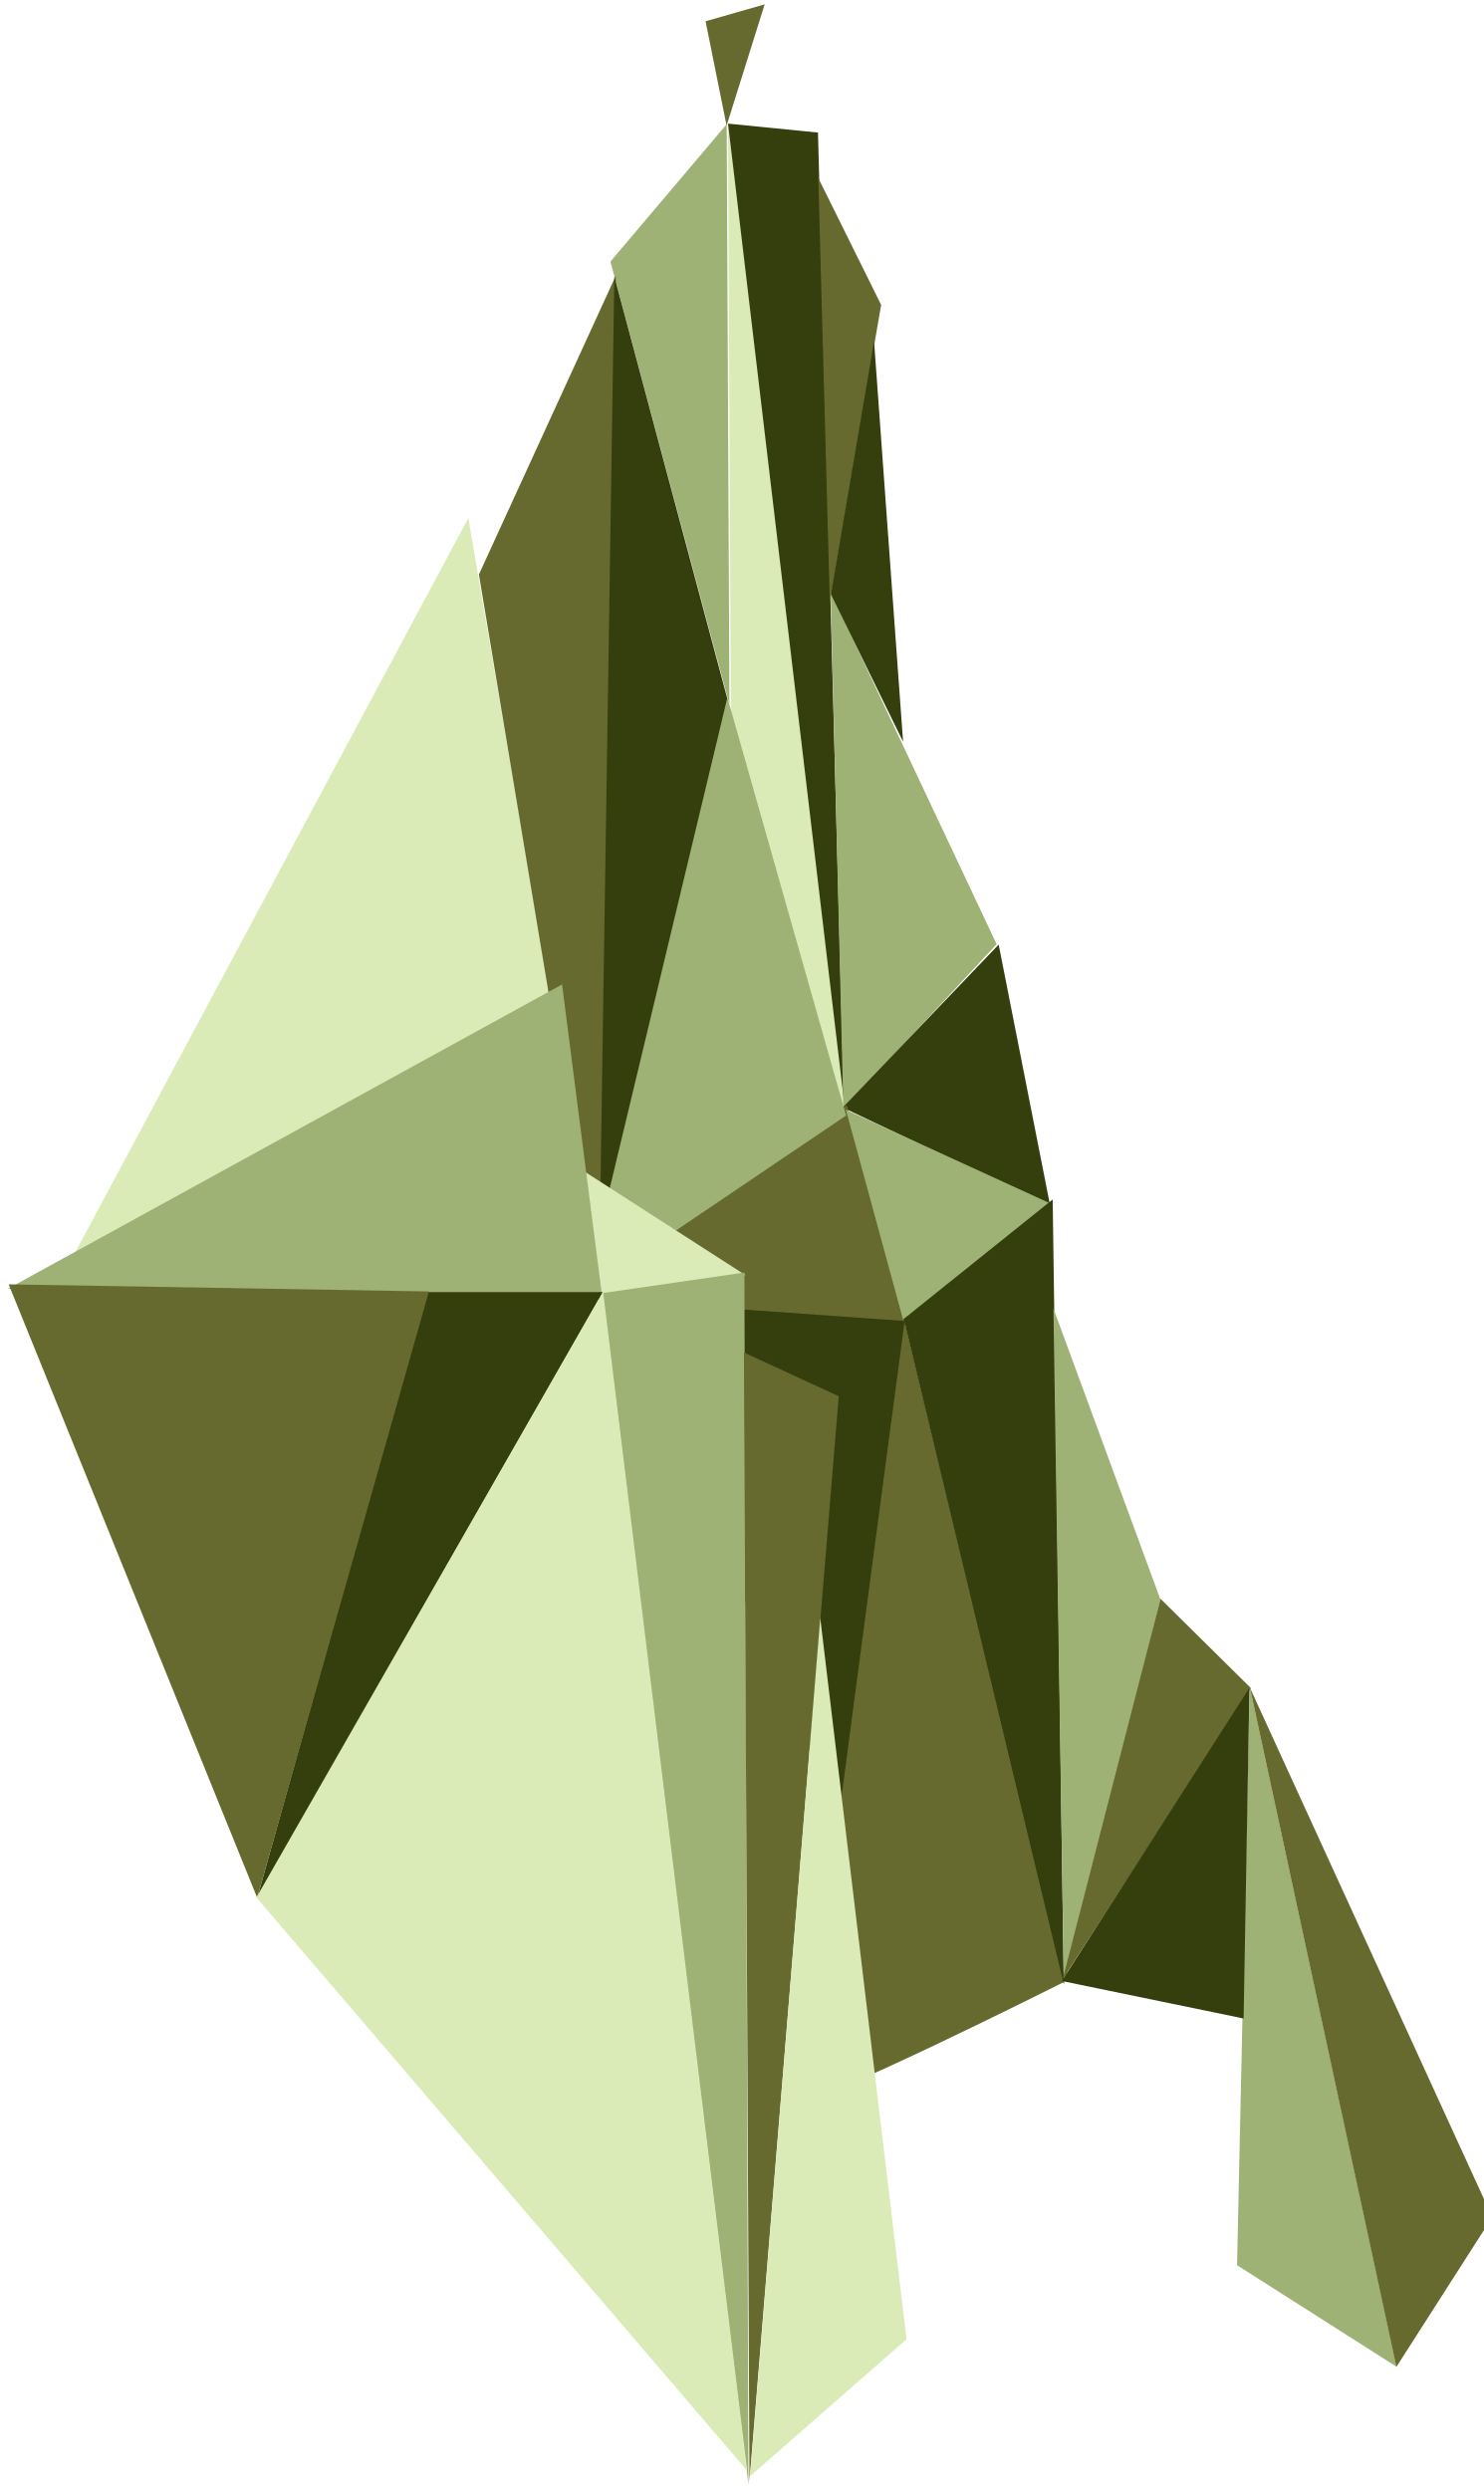
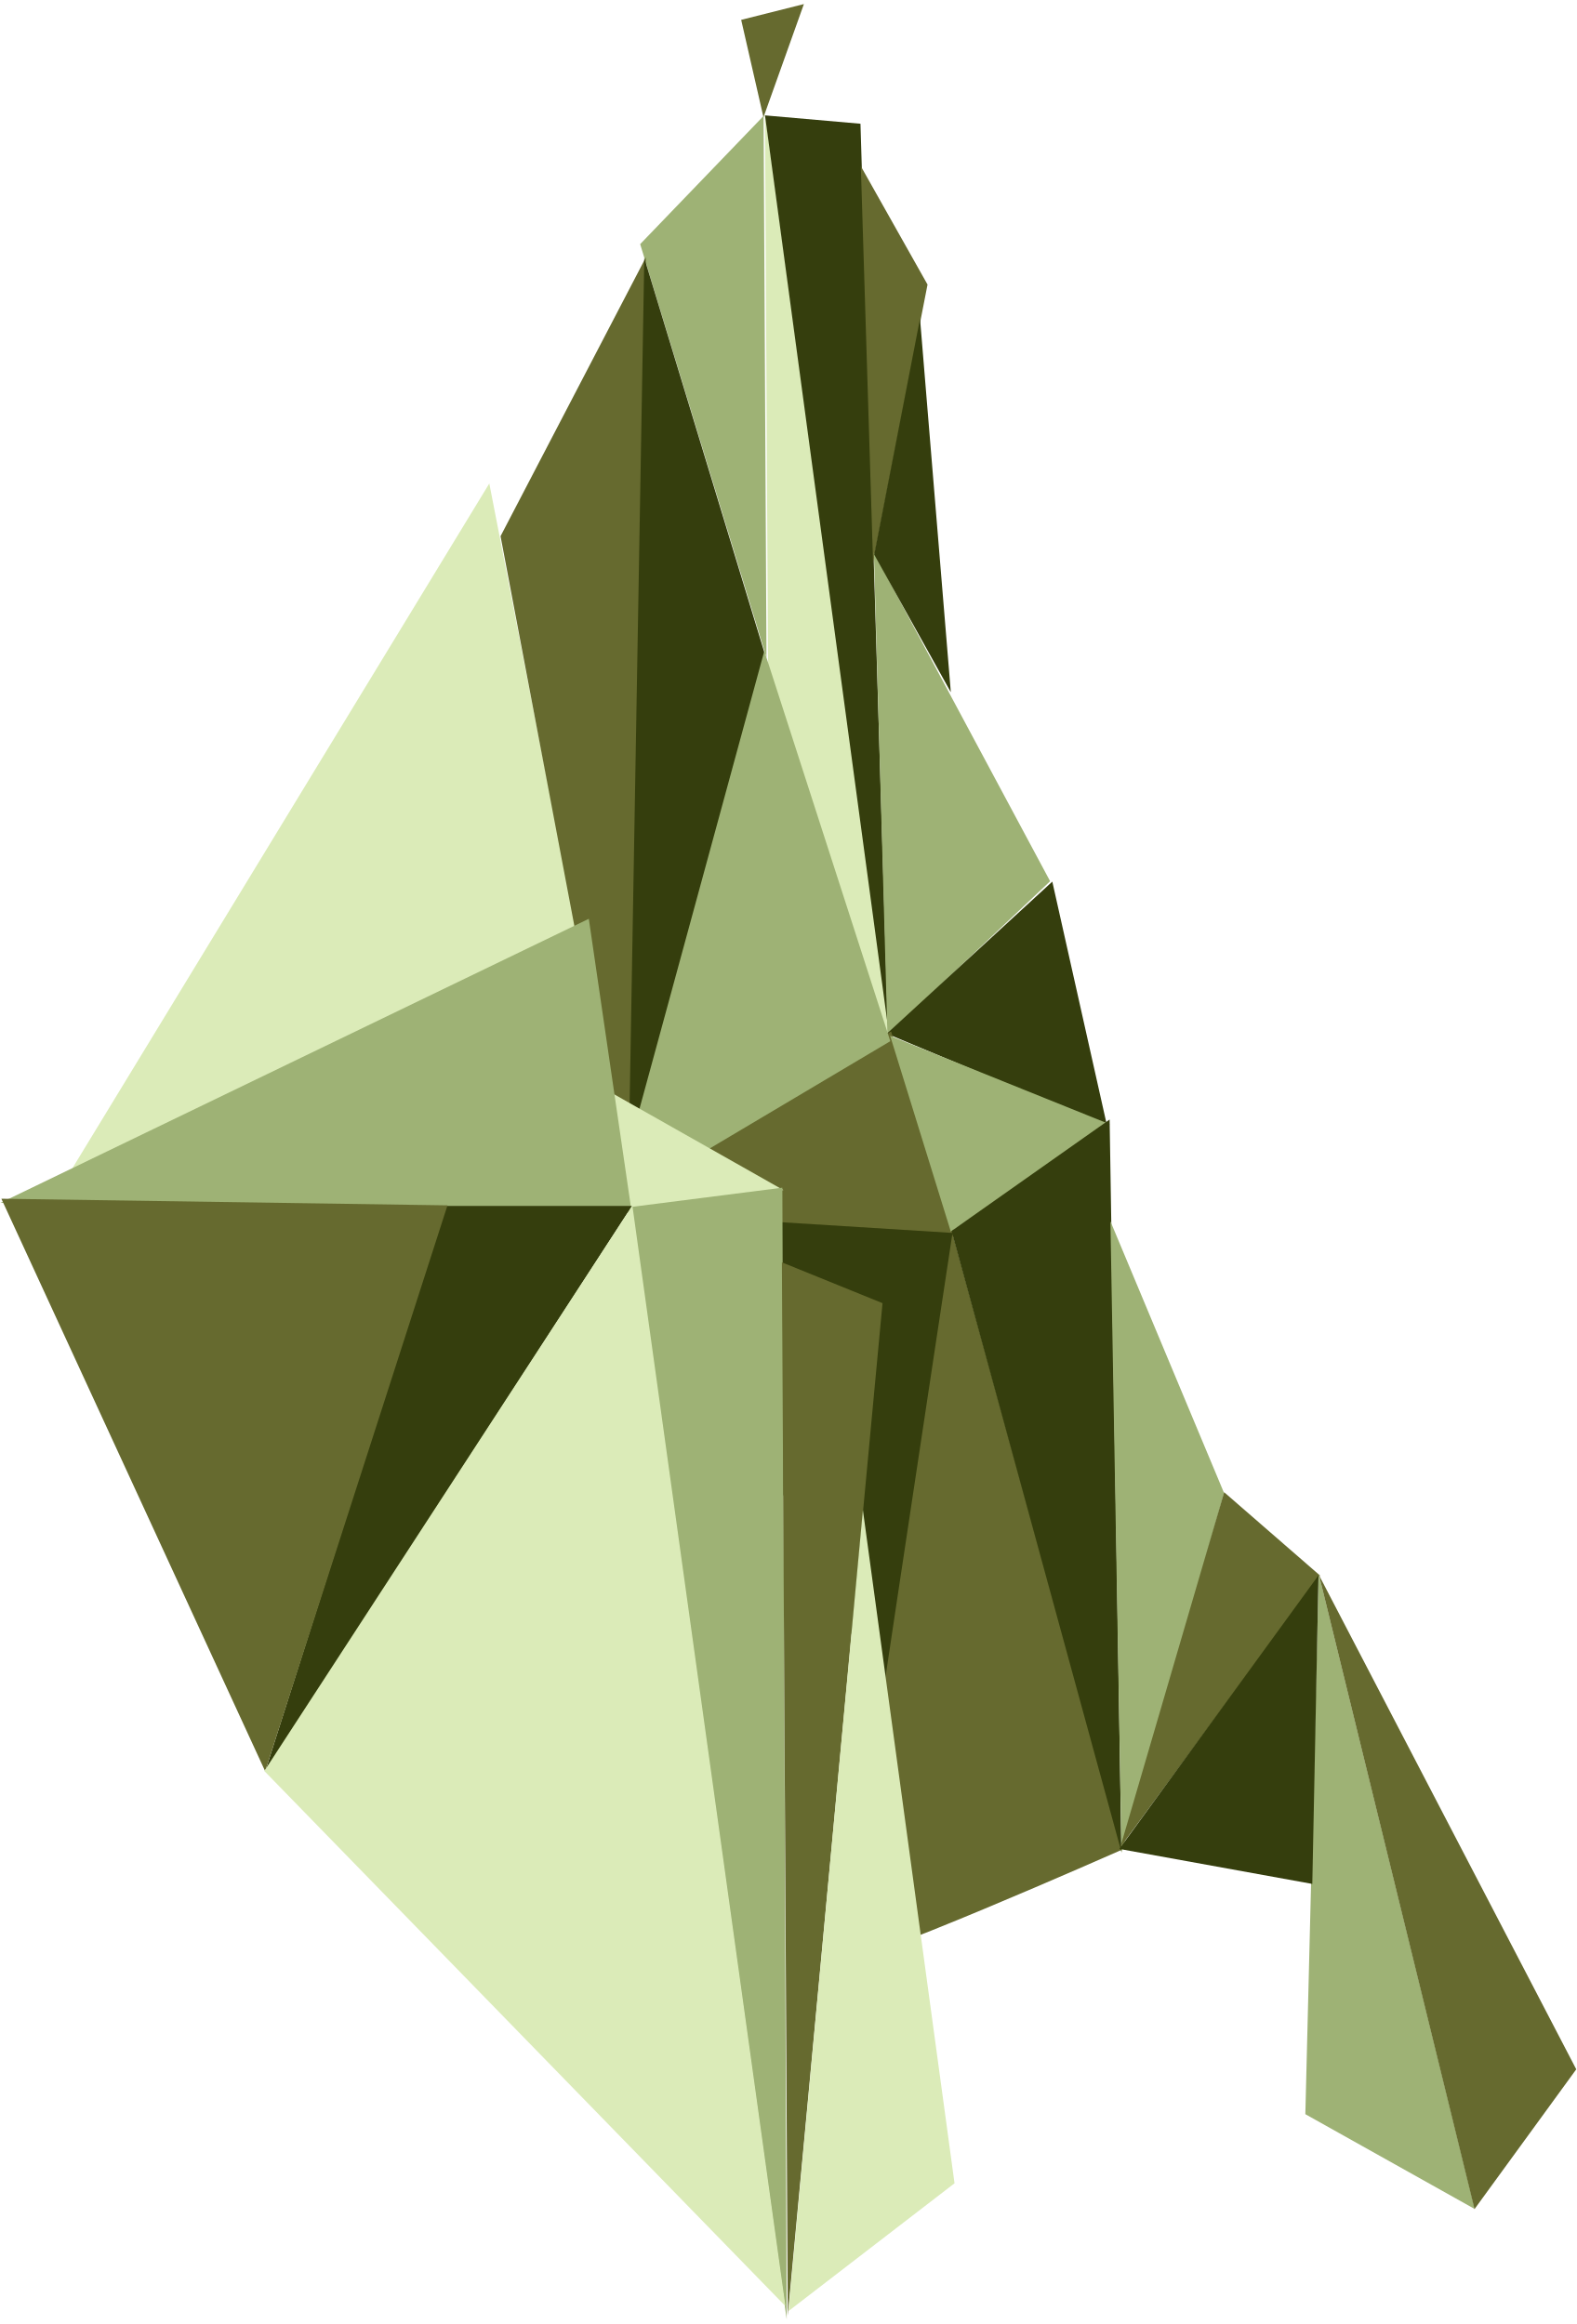
- <svg xmlns="http://www.w3.org/2000/svg" viewBox="0 0 174 292" version="1.1">
-   <polygon id="rock-30" fill="#666A2F" points="82.746 2.494 89.674 0.512 85.209 14.736" />
-   <polygon id="rock-29" fill="#9EB275" points="85.22 14.568 71.587 30.674 85.543 82.616" />
-   <polygon id="rock-28" fill="#DBEBB8" points="85.373 14.27 85.71 83.543 99.435 131.893" />
-   <polygon id="rock-27" fill="#353E0D" points="85.378 14.497 95.925 15.547 98.953 128.927" />
-   <polygon id="rock-26" fill="#666A2F" points="95.965 20.88 103.333 35.754 97.317 70.715" />
-   <polygon id="rock-25" fill="#9EB275" points="97.406 69.405 116.876 110.722 98.906 130.045" />
-   <polygon id="rock-24" fill="#353E0D" points="102.504 40.035 97.442 69.686 105.906 86.976" />
-   <polygon id="rock-23" fill="#353E0D" points="106.25 154.476 99.139 215.05 71.801 151.753" />
-   <polygon id="rock-22" fill="#353E0D" points="117.118 110.771 98.837 129.875 123.165 141.456" />
-   <polygon id="rock-21" fill="#666A2F" points="99.306 129.599 106.344 154.927 66.125 152.074" />
-   <polygon id="rock-20" fill="#9EB275" points="99.203 130.144 105.907 154.754 123.47 141.262" />
-   <polygon id="rock-19" fill="#DBEBB8" points="54.921 60.749 64.451 116.353 8.117 148.18" />
-   <path d="M106.087,154.946 L124.824,232.404 C124.824,232.404 94.149,247.827 94.149,246.096 C94.149,244.364 106.087,154.946 106.087,154.946 Z" id="rock-18" fill="#666A2F" />
-   <polygon id="rock-17" fill="#666A2F" points="72.22 32.328 56.163 67.37 70.29 152.192" />
-   <polygon id="rock-16" fill="#353E0D" points="72.042 32.414 70.246 150.302 85.387 82.273" />
-   <polygon id="rock-15" fill="#9EB275" points="85.304 81.792 99.222 130.818 68.588 151.516" />
-   <polygon id="rock-14" fill="#DBEBB8" points="70.091 152.022 87.416 149.529 68.424 137.308" />
-   <polygon id="rock-13" fill="#9EB275" points="0.903 151.143 65.914 115.443 70.599 151.918" />
-   <polygon id="rock-12" fill="#9EB275" points="70.659 151.64 87.777 291.425 87.295 149.227" />
-   <polygon id="rock-11" fill="#353E0D" points="70.696 151.522 50.049 151.522 30.152 222.609" />
-   <polygon id="rock-10" fill="#666A2F" points="50.301 151.448 30.159 222.543 1.016 150.614" />
-   <polygon id="rock-9" fill="#DBEBB8" points="70.724 151.455 30.066 222.517 87.631 289.75" />
-   <polygon id="rock-8" fill="#666A2F" points="87.244 158.608 98.361 163.737 87.892 290.929" />
-   <polygon id="rock-7" fill="#DBEBB8" points="87.97 290.379 106.315 274.321 96.193 189.734" />
-   <polygon id="rock-6" fill="#353E0D" points="105.988 154.664 123.45 140.663 124.747 232.668" />
-   <polygon id="rock-5" fill="#9EB275" points="124.764 232.821 136.093 187.588 123.537 153.446" />
-   <polygon id="rock-4" fill="#666A2F" points="136.103 187.492 124.633 232.075 146.695 197.962" />
-   <polygon id="rock-3" fill="#9EB275" points="146.554 197.765 145.071 265.637 163.787 277.555" />
-   <polygon id="rock-2" fill="#353E0D" points="146.526 197.929 124.521 232.308 145.84 236.706" />
-   <polygon id="rock-1" fill="#666A2F" points="146.584 197.924 163.76 277.561 175 260" />
+ <svg xmlns="http://www.w3.org/2000/svg" viewBox="0 0 198 292" version="1.1">
+   <polygon id="rock-30" fill="#666A2F" points="93.102 2.494 100.979 0.512 95.902 14.736" />
+   <polygon id="rock-29" fill="#9EB275" points="95.915 14.568 80.413 30.674 96.282 82.616" />
+   <polygon id="rock-28" fill="#DBEBB8" points="96.089 14.27 96.472 83.543 112.078 131.893" />
+   <polygon id="rock-27" fill="#353E0D" points="96.094 14.497 108.087 15.547 111.53 128.927" />
+   <polygon id="rock-26" fill="#666A2F" points="108.132 20.88 116.511 35.754 109.67 70.715" />
+   <polygon id="rock-25" fill="#9EB275" points="109.771 69.405 131.91 110.722 111.477 130.045" />
+   <polygon id="rock-24" fill="#353E0D" points="115.568 40.035 109.813 69.686 119.436 86.976" />
+   <polygon id="rock-23" fill="#353E0D" points="119.827 154.476 111.741 215.05 80.657 151.753" />
+   <polygon id="rock-22" fill="#353E0D" points="132.184 110.771 111.398 129.875 139.06 141.456" />
+   <polygon id="rock-21" fill="#666A2F" points="111.931 129.599 119.934 154.927 74.203 152.074" />
+   <polygon id="rock-20" fill="#9EB275" points="111.814 130.144 119.438 154.754 139.408 141.262" />
+   <polygon id="rock-19" fill="#DBEBB8" points="61.463 60.749 72.299 116.353 8.245 148.18" />
+   <path d="M119.642,154.946 L140.947,232.404 C140.947,232.404 106.068,247.827 106.068,246.096 C106.068,244.364 119.642,154.946 119.642,154.946 Z" id="rock-18" fill="#666A2F" />
+   <polygon id="rock-17" fill="#666A2F" points="81.133 32.328 62.876 67.37 78.938 152.192" />
+   <polygon id="rock-16" fill="#353E0D" points="80.931 32.414 78.889 150.302 96.105 82.273" />
+   <polygon id="rock-15" fill="#9EB275" points="96.01 81.792 111.836 130.818 77.003 151.516" />
+   <polygon id="rock-14" fill="#DBEBB8" points="78.712 152.022 98.411 149.529 76.817 137.308" />
+   <polygon id="rock-13" fill="#9EB275" points="0.042 151.143 73.963 115.443 79.29 151.918" />
+   <polygon id="rock-12" fill="#9EB275" points="79.358 151.64 98.823 291.425 98.274 149.227" />
+   <polygon id="rock-11" fill="#353E0D" points="79.4 151.522 55.923 151.522 33.3 222.609" />
+   <polygon id="rock-10" fill="#666A2F" points="56.21 151.448 33.308 222.543 0.17 150.614" />
+   <polygon id="rock-9" fill="#DBEBB8" points="79.432 151.455 33.202 222.517 98.656 289.75" />
+   <polygon id="rock-8" fill="#666A2F" points="98.216 158.608 110.857 163.737 98.953 290.929" />
+   <polygon id="rock-7" fill="#DBEBB8" points="99.042 290.379 119.902 274.321 108.392 189.734" />
+   <polygon id="rock-6" fill="#353E0D" points="119.529 154.664 139.385 140.663 140.86 232.668" />
+   <polygon id="rock-5" fill="#9EB275" points="140.879 232.821 153.76 187.588 139.484 153.446" />
+   <polygon id="rock-4" fill="#666A2F" points="153.772 187.492 140.73 232.075 165.816 197.962" />
+   <polygon id="rock-3" fill="#9EB275" points="165.655 197.765 163.969 265.637 185.25 277.555" />
+   <polygon id="rock-2" fill="#353E0D" points="165.624 197.929 140.603 232.308 164.843 236.706" />
+   <polygon id="rock-1" fill="#666A2F" points="165.69 197.924 185.22 277.561 198 260" />
</svg>
